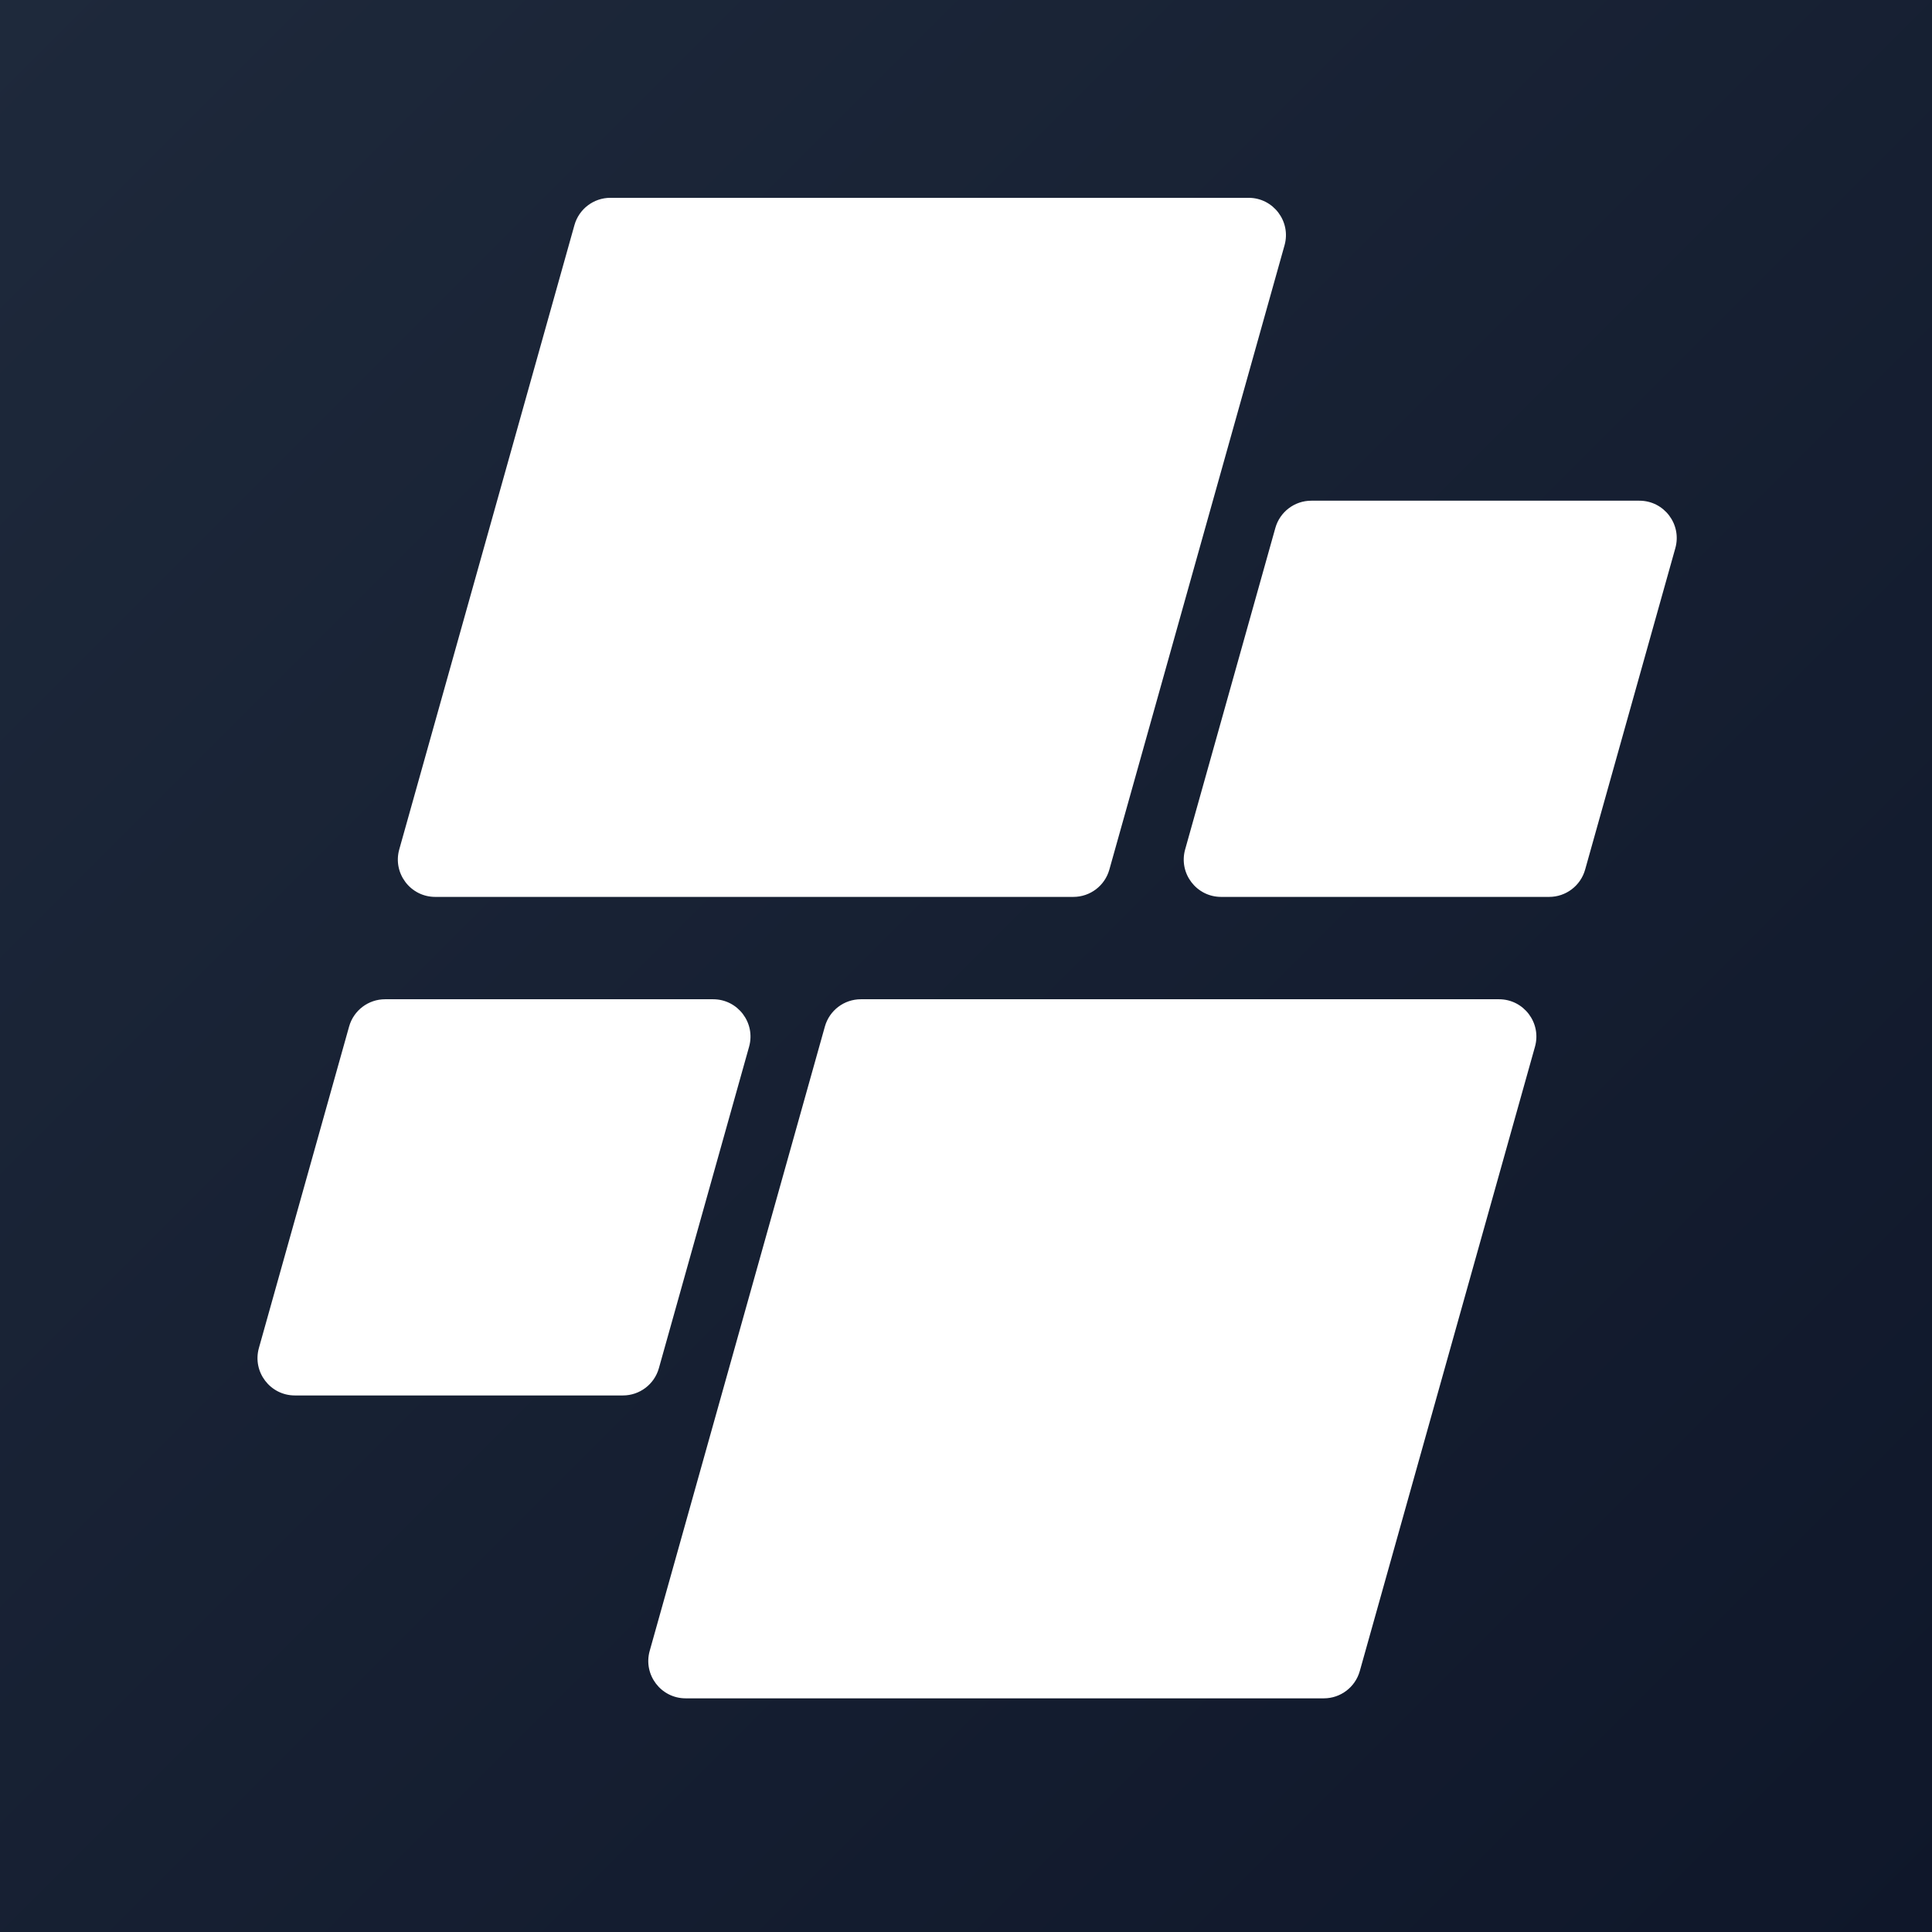
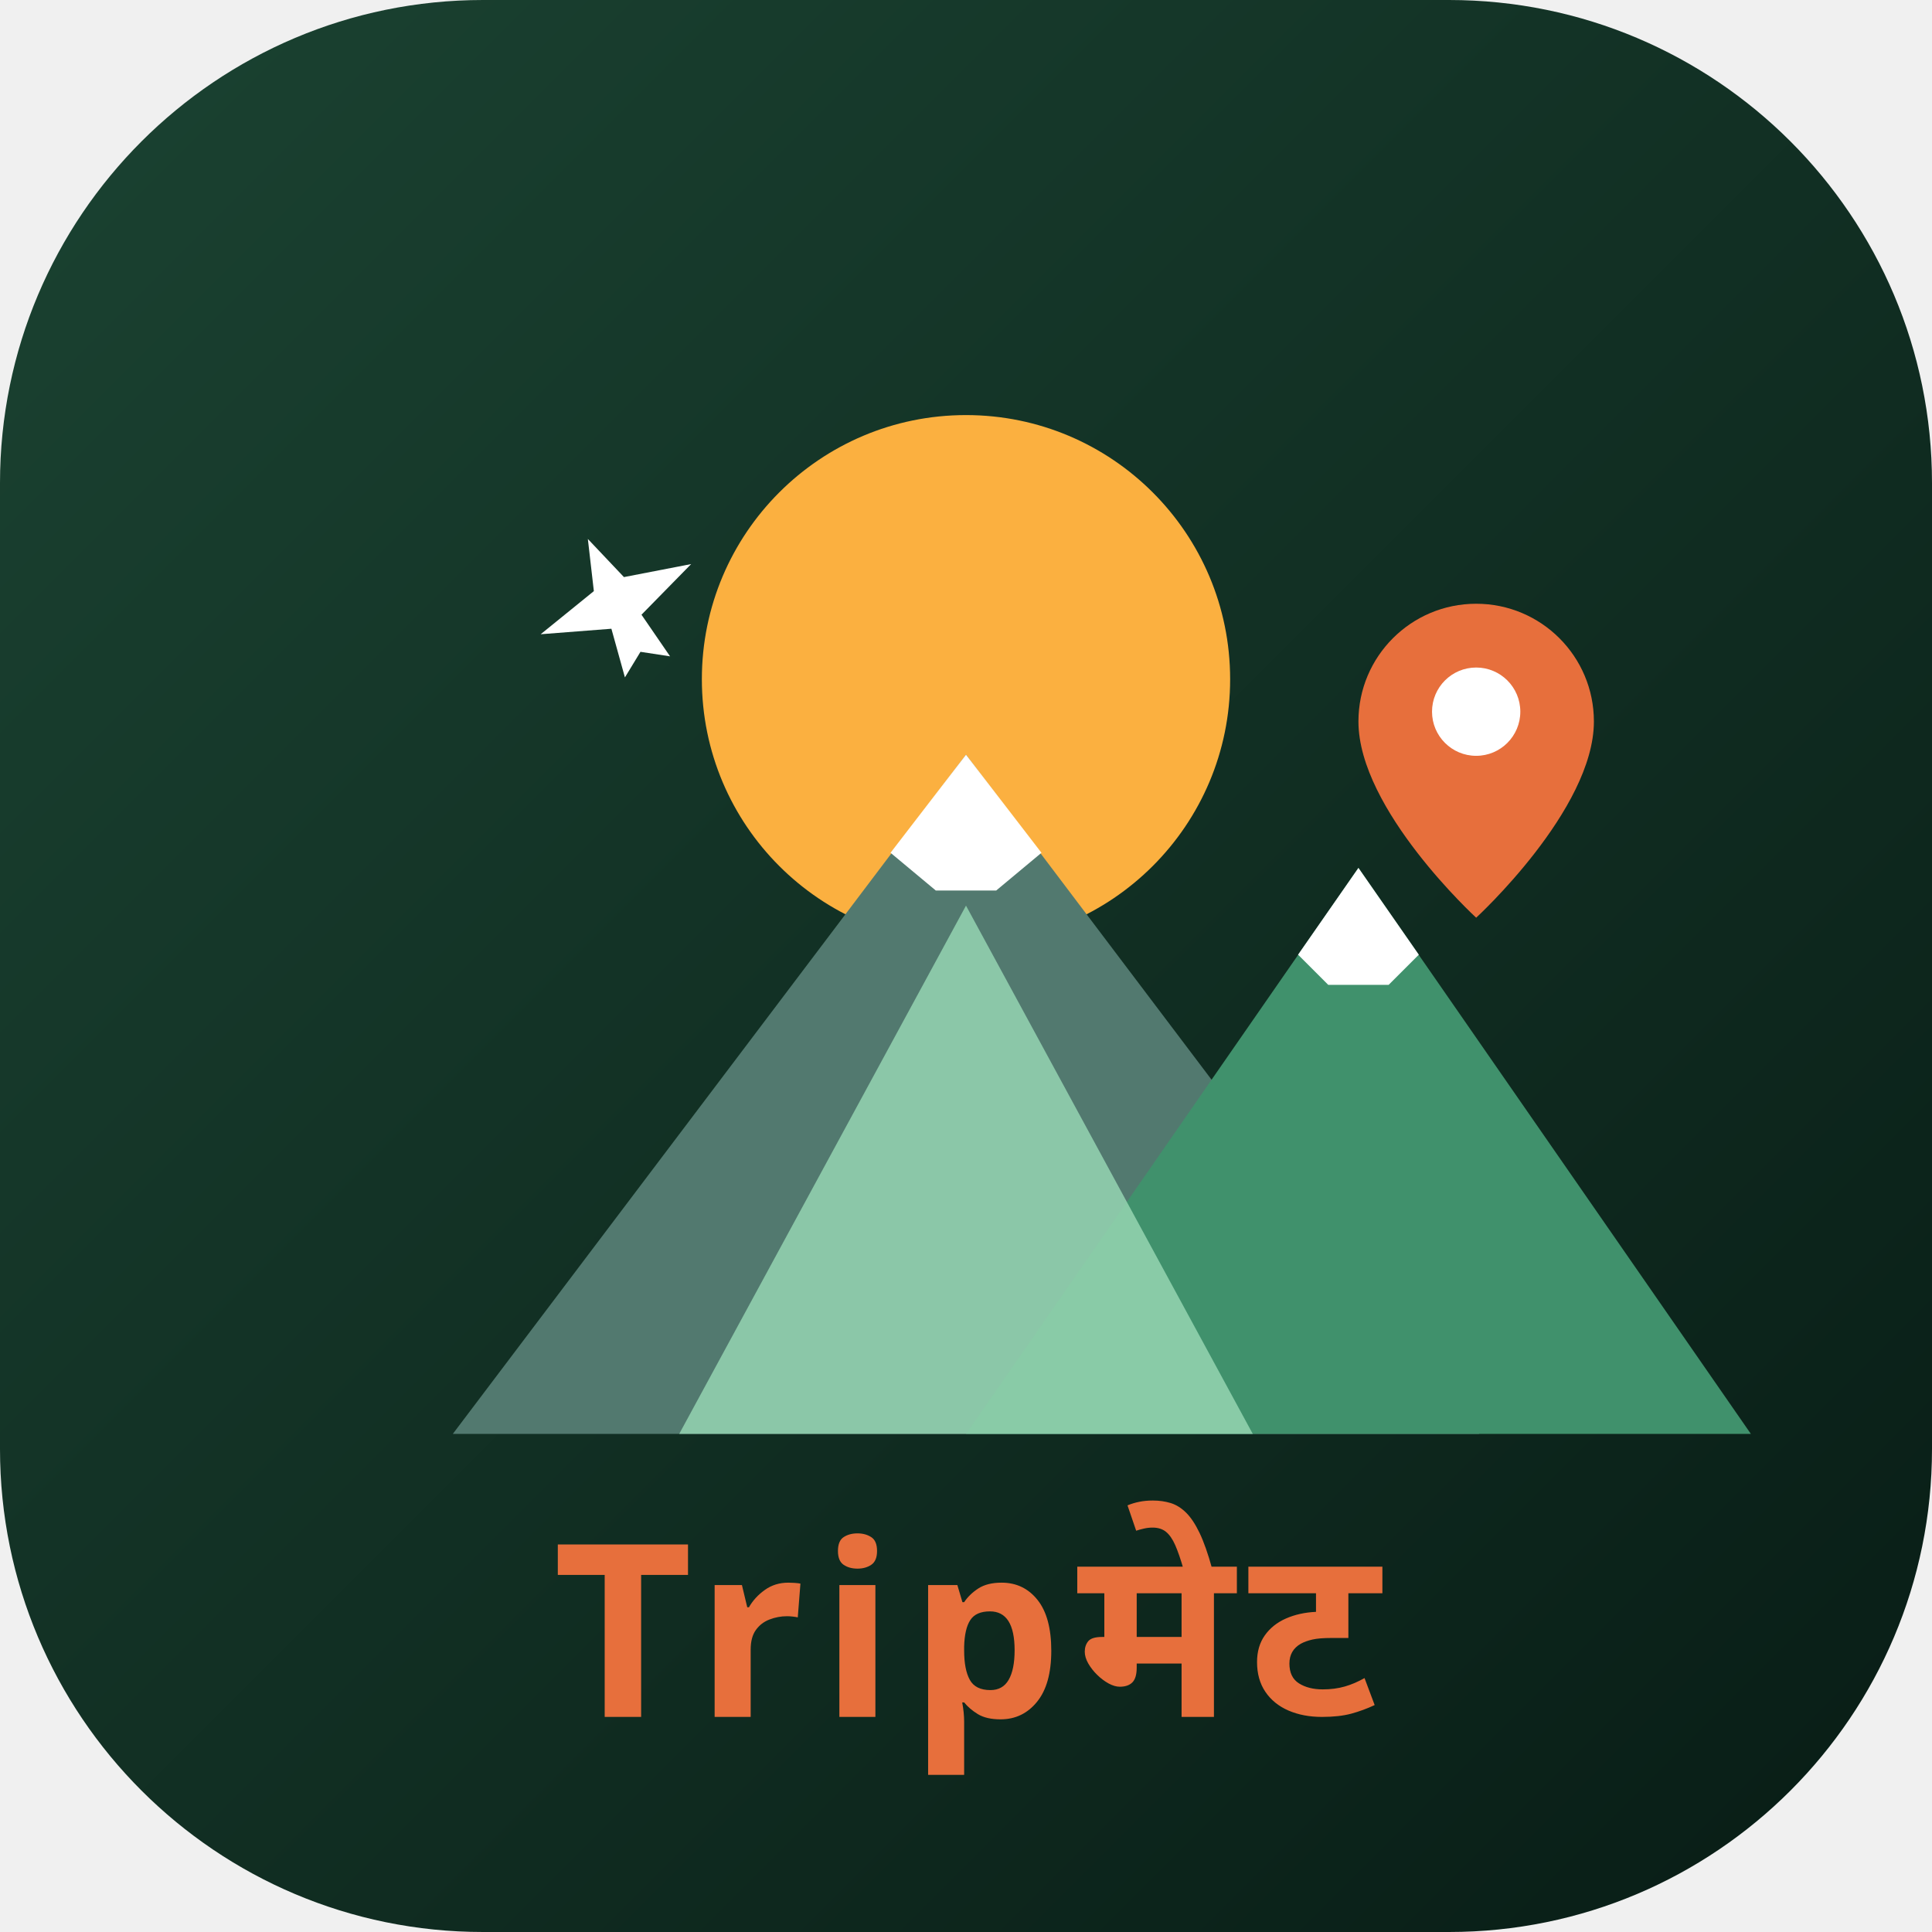
<svg xmlns="http://www.w3.org/2000/svg" viewBox="0 0 512 512">
  <defs>
    <linearGradient id="bg" x1="0" y1="0" x2="1" y2="1">
-       <stop offset="0%" stop-color="#1e293b" />
-       <stop offset="100%" stop-color="#0f172a" />
+       <stop offset="0%" stop-color="#1b4332" />
+       <stop offset="100%" stop-color="#081c15" />
    </linearGradient>
-     <clipPath id="icon">
-       <path d="M 855.637 699.203 L 222.246 699.203 C 197.68 699.203 179.906 675.75 186.539 652.102 L 360.43 32.391 C 364.922 16.387 379.512 5.328 396.133 5.328 L 1029.527 5.328 C 1054.09 5.328 1071.867 28.777 1065.23 52.43 L 891.34 672.137 C 886.852 688.141 872.258 699.203 855.637 699.203 Z M 444.238 1166.98 L 533.773 847.898 C 540.41 824.246 522.633 800.797 498.07 800.797 L 172.473 800.797 C 155.852 800.797 141.262 811.855 136.77 827.859 L 47.234 1146.941 C 40.598 1170.594 58.375 1194.043 82.938 1194.043 L 408.535 1194.043 C 425.156 1194.043 439.75 1182.984 444.238 1166.98 Z M 609.004 827.859 L 435.113 1447.57 C 428.477 1471.219 446.254 1494.672 470.816 1494.672 L 1104.211 1494.672 C 1120.832 1494.672 1135.422 1483.609 1139.914 1467.605 L 1313.805 847.898 C 1320.441 824.246 1302.664 800.797 1278.102 800.797 L 644.707 800.797 C 628.086 800.797 613.492 811.855 609.004 827.859 Z M 1056.105 333.02 L 966.57 652.102 C 959.934 675.75 977.711 699.203 1002.273 699.203 L 1327.871 699.203 C 1344.492 699.203 1359.086 688.141 1363.574 672.137 L 1453.109 353.055 C 1459.746 329.406 1441.969 305.953 1417.406 305.953 L 1091.809 305.953 C 1075.188 305.953 1060.598 317.016 1056.105 333.02 Z" />
-     </clipPath>
  </defs>
-   <rect width="512" height="512" fill="url(#bg)" />
-   <g transform="translate(56,51) scale(0.267)">
-     <rect width="1500" height="1500" fill="#ffffff" clip-path="url(#icon)" />
+   <rect width="512" height="512" rx="128" fill="url(#bg)" />
+   <circle cx="256" cy="180" r="70" fill="#FBB040" />
+   <polygon points="120,380 256,200 392,380" fill="#52796F" />
+   <polygon points="256,380 360,230 464,380" fill="#40916C" />
+   <polygon points="180,380 256,240 332,380" fill="#95D5B2" opacity="0.85" />
+   <polygon points="236,226 256,200 276,226 264,236 248,236" fill="#FFFFFF" />
+   <polygon points="344,253 360,230 376,253 368,261 352,261" fill="#FFFFFF" />
+   <g transform="translate(130, 150) rotate(-25) scale(2.2)">
+     <path d="M12 2 L14 8 L22 10 L14 13 L15 19 L12 17 L9 19 L10 13 L2 10 L10 8 Z" fill="#FFFFFF" />
  </g>
+   <g transform="translate(360, 160) scale(2.6)">
+     <path d="M12 0 C5.37 0 0 5.37 0 12 C0 21 12 32 12 32 C12 32 24 21 24 12 C24 5.37 18.63 0 12 0 Z" fill="#E76F3C" />
+     <circle cx="12" cy="11" r="4.5" fill="#FFFFFF" />
+   </g>
+   <text x="256" y="455" font-family="'Noto Sans Devanagari', 'Poppins', sans-serif" font-size="64" font-weight="900" fill="#E76F3C" text-anchor="middle" letter-spacing="4">Tripमेट</text>
</svg>
